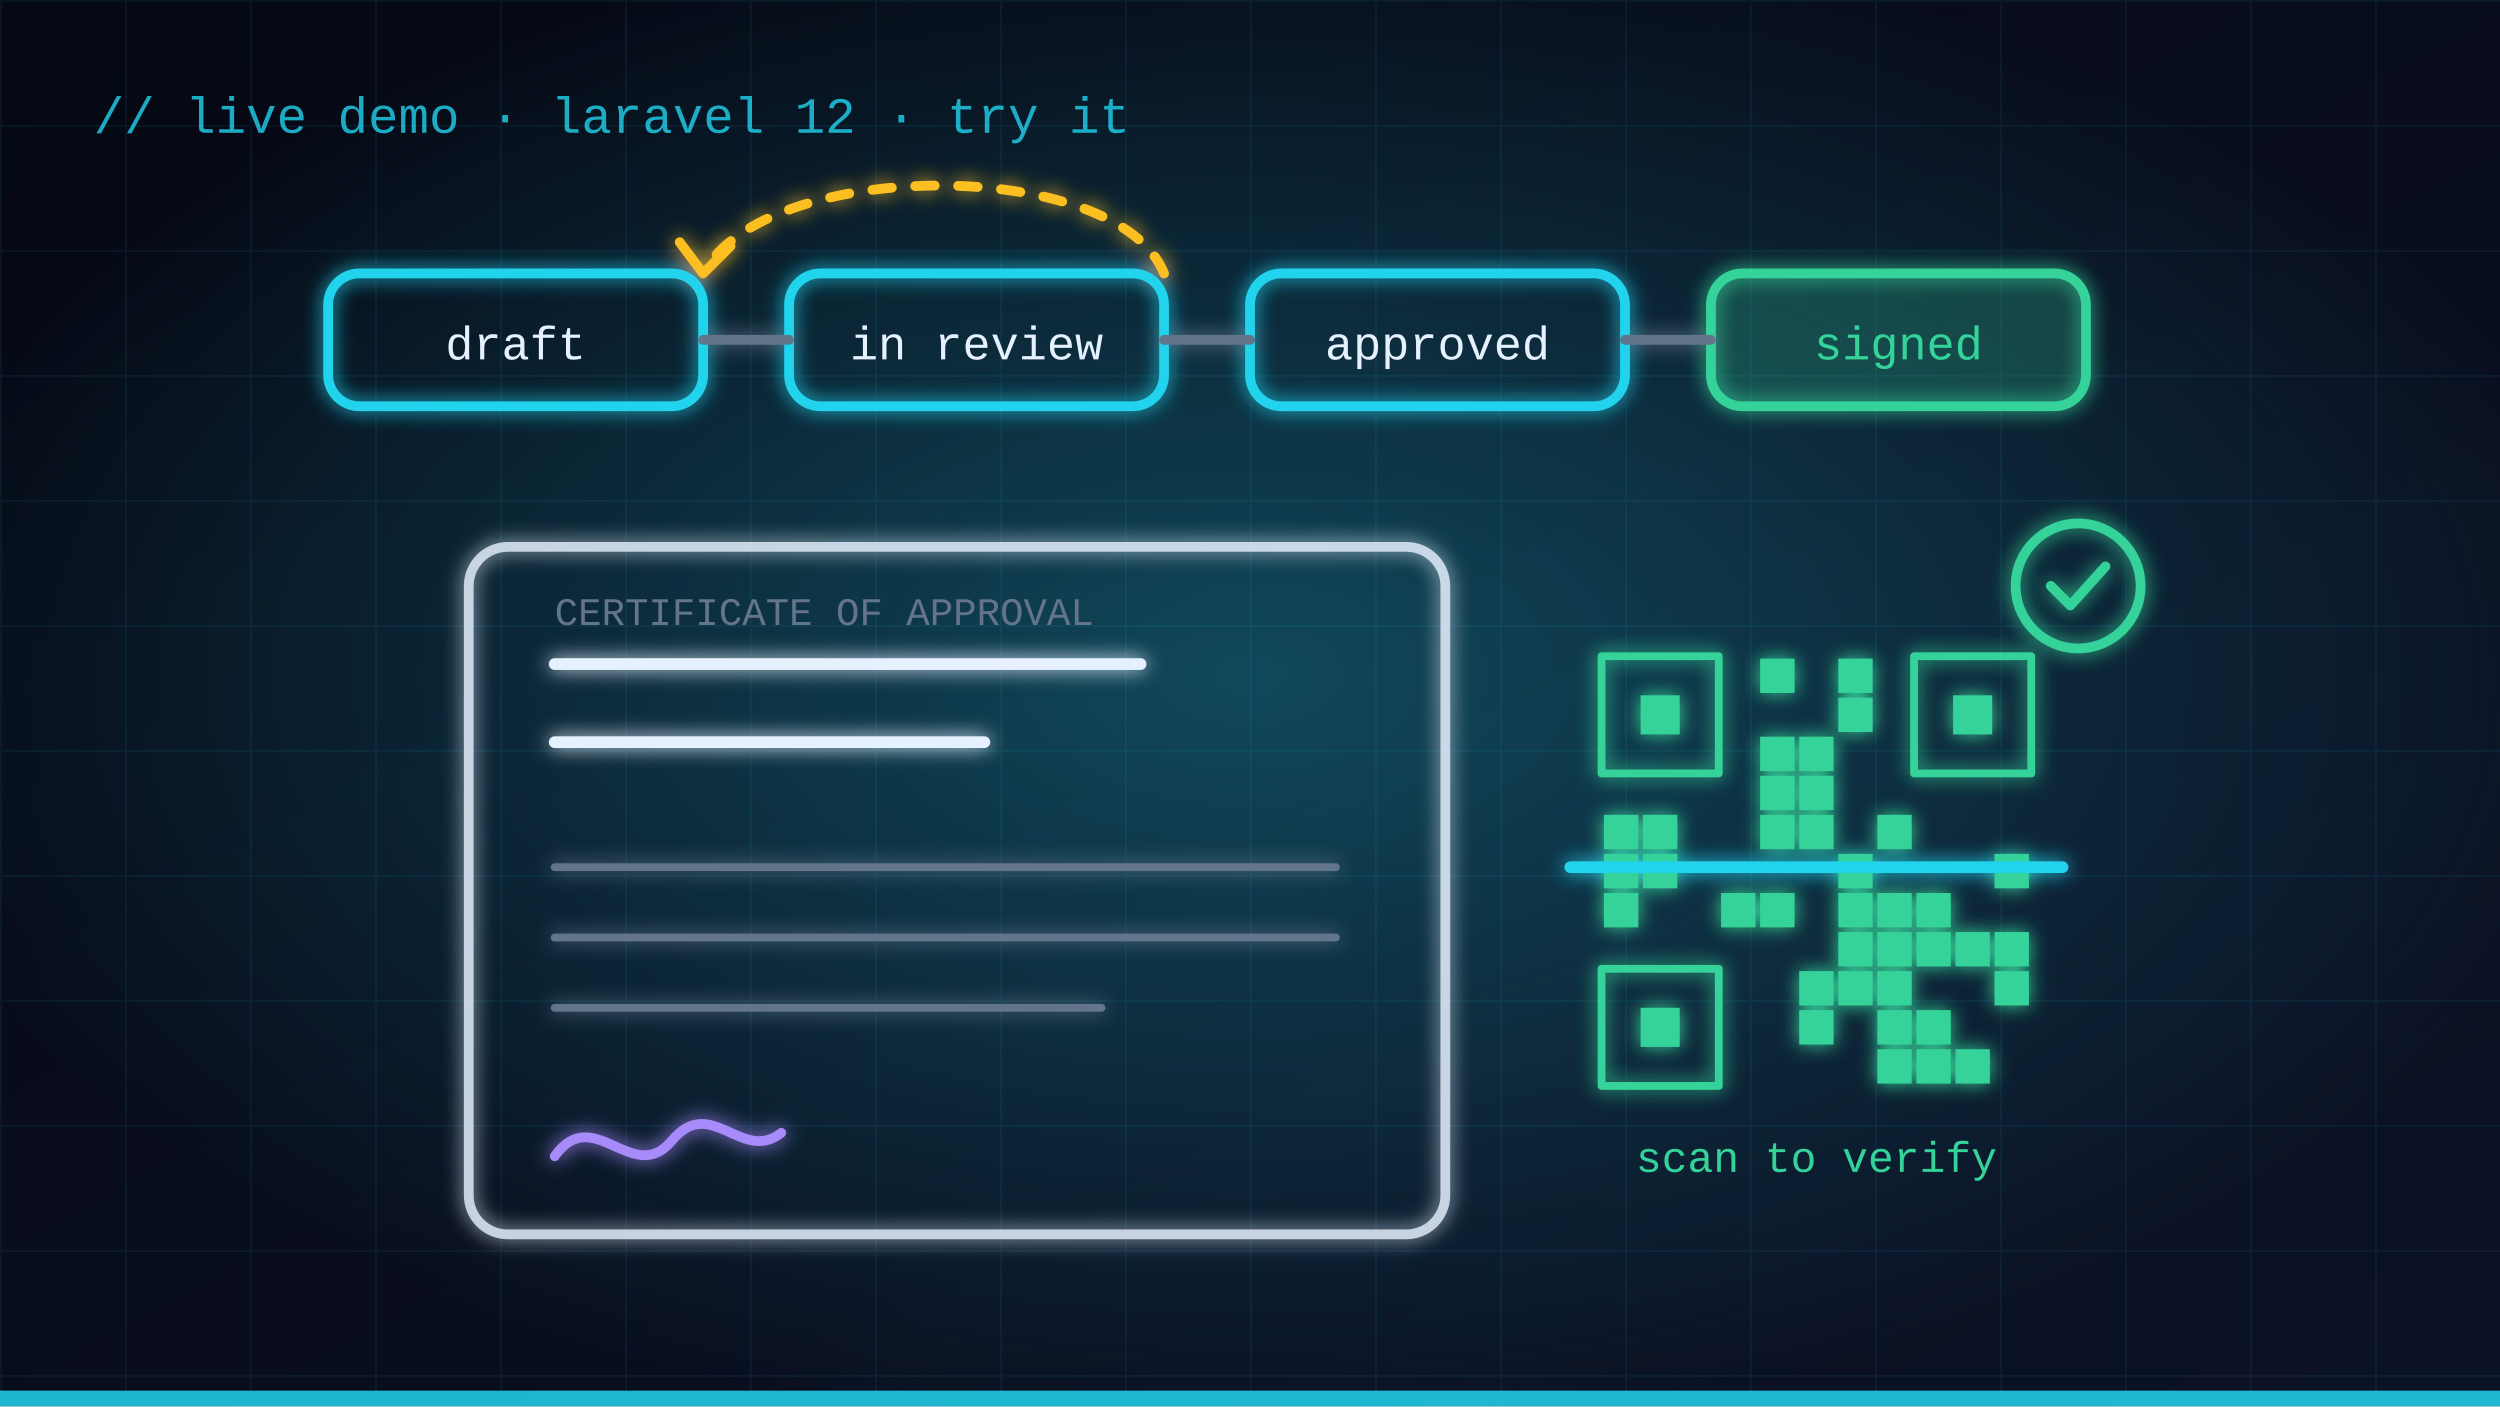
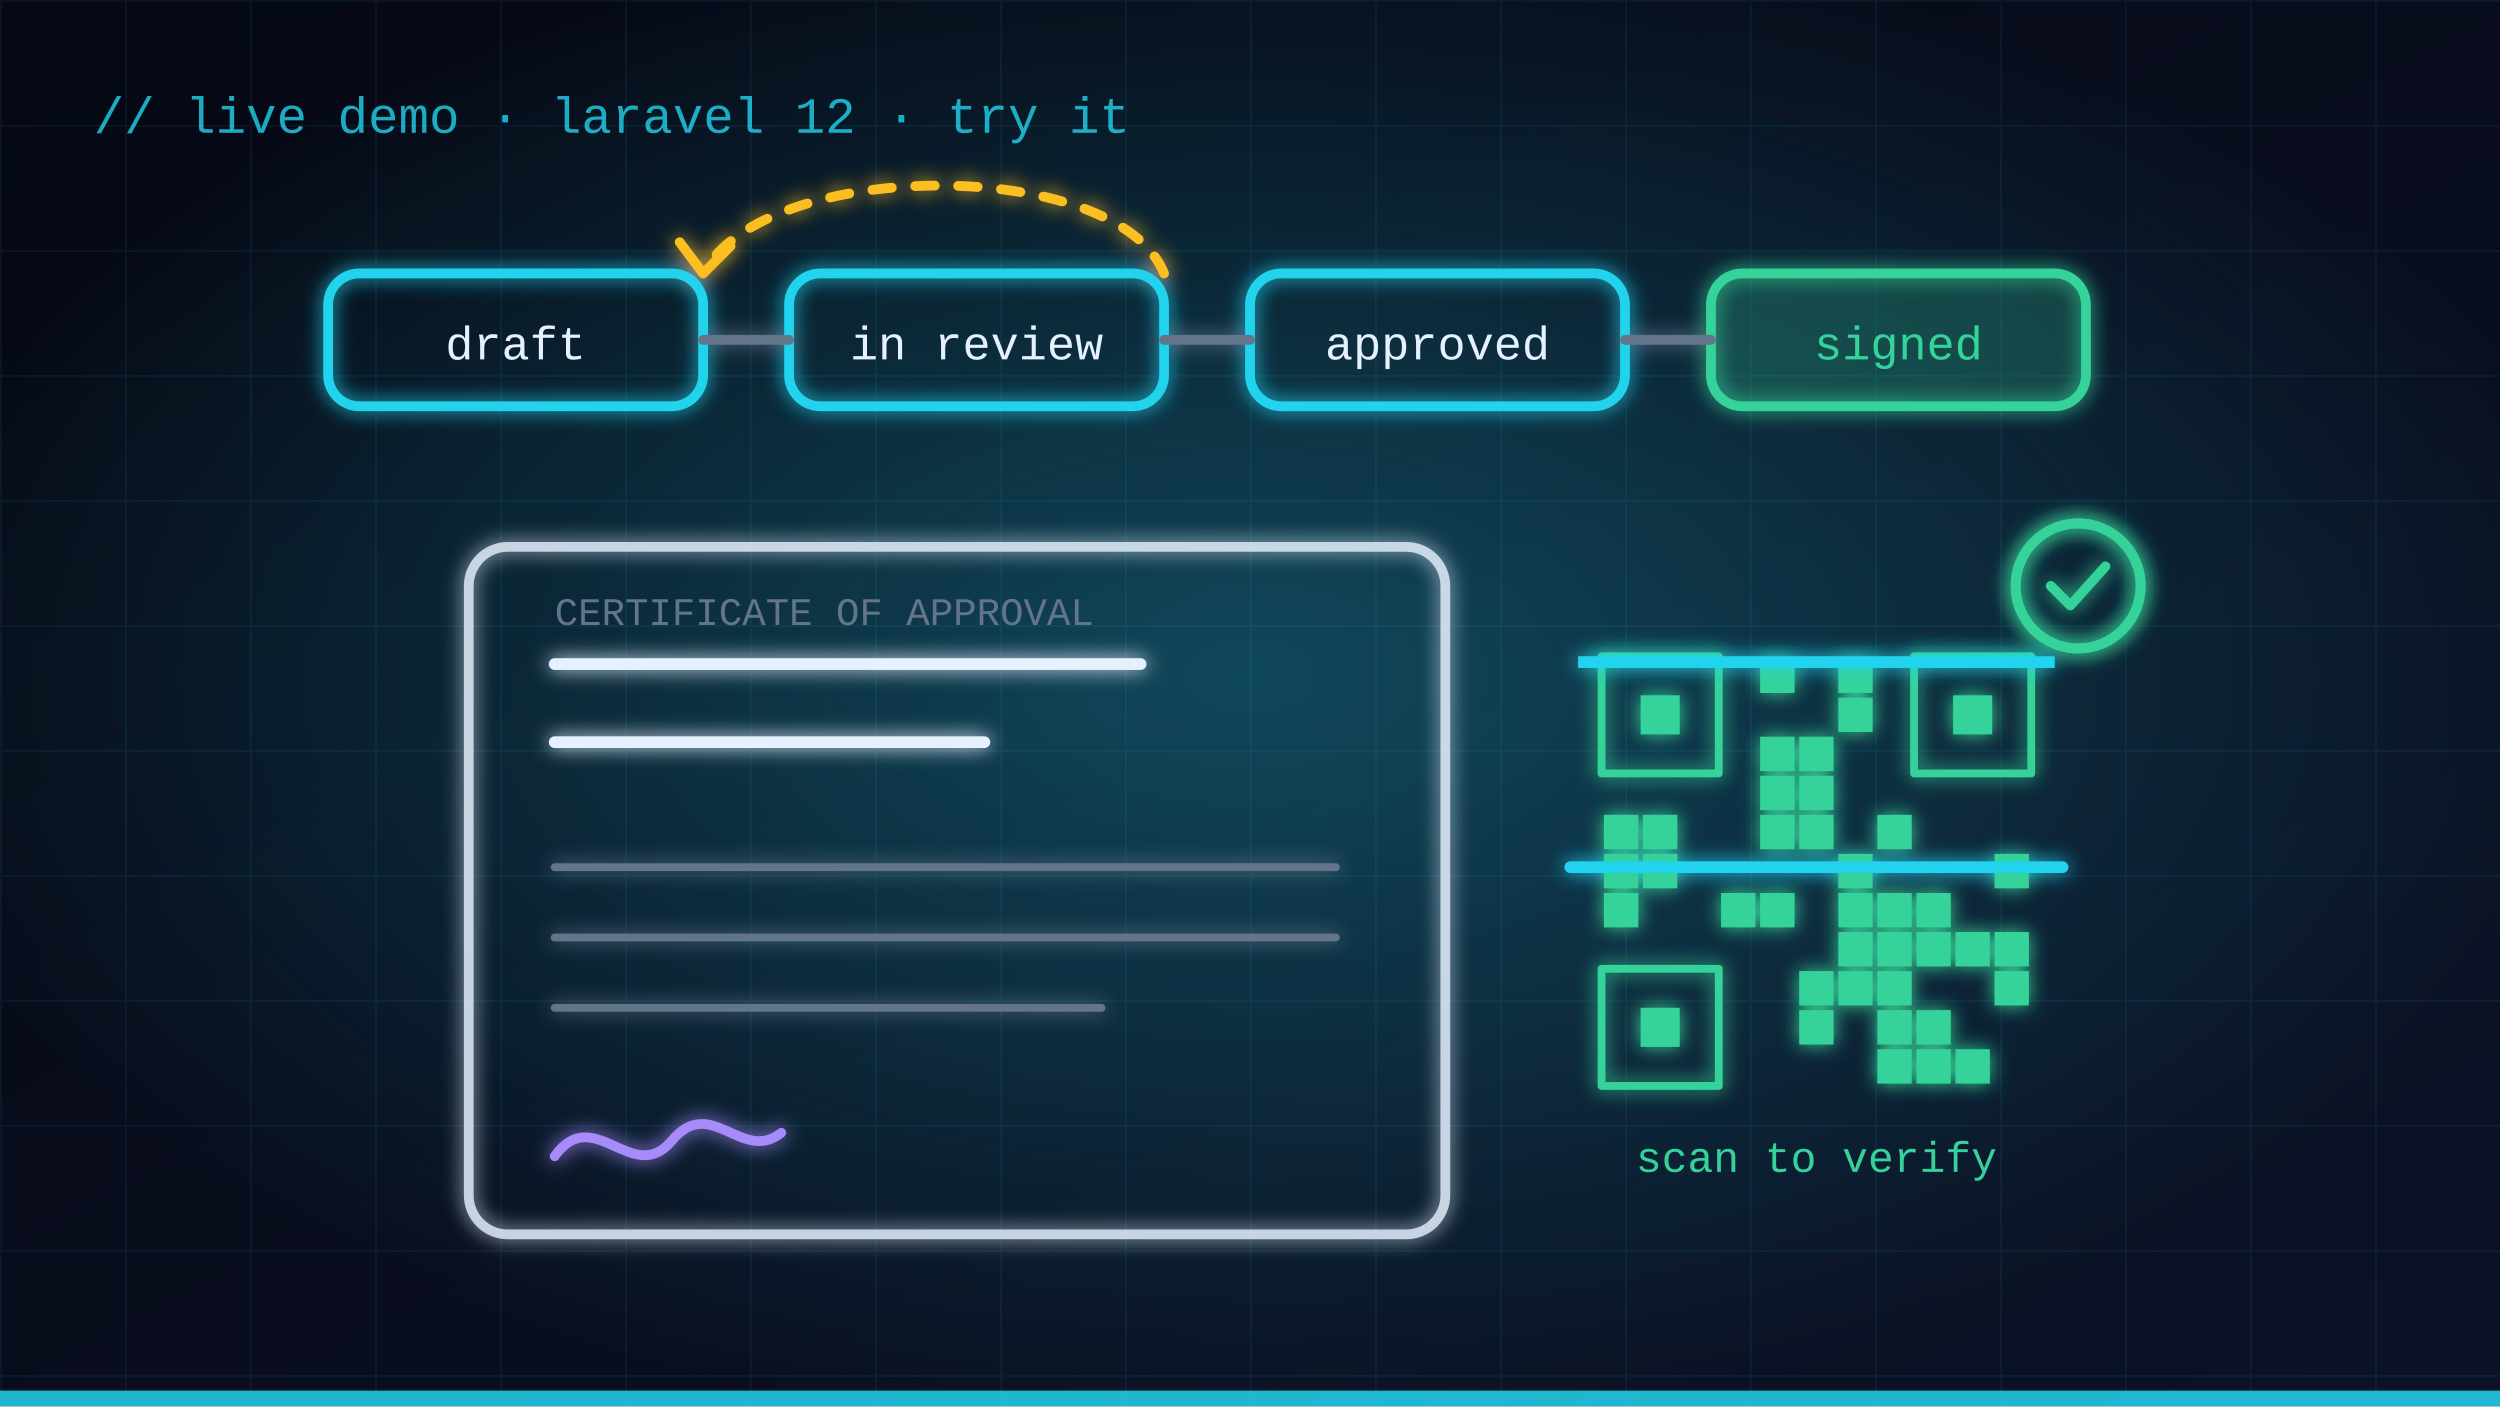
<svg xmlns="http://www.w3.org/2000/svg" viewBox="0 0 640 360" width="640" height="360">
  <defs>
    <linearGradient id="bg" x1="0" y1="0" x2="1" y2="1">
      <stop offset="0" stop-color="#050813" />
      <stop offset="1" stop-color="#0c1226" />
    </linearGradient>
    <radialGradient id="glow" cx="0.5" cy="0.48" r="0.55">
      <stop offset="0" stop-color="#22d3ee" stop-opacity="0.30" />
      <stop offset="1" stop-color="#22d3ee" stop-opacity="0" />
    </radialGradient>
    <pattern id="grid" width="32" height="32" patternUnits="userSpaceOnUse">
      <path d="M32 0H0V32" fill="none" stroke="#22d3ee" stroke-opacity="0.07" />
    </pattern>
    <filter id="neon" x="-30%" y="-30%" width="160%" height="160%">
      <feGaussianBlur stdDeviation="2.4" result="b" />
      <feMerge>
        <feMergeNode in="b" />
        <feMergeNode in="SourceGraphic" />
      </feMerge>
    </filter>
+     <linearGradient id="scanG" x1="0" y1="0" x2="0" y2="1">
+       <stop offset="0" stop-color="#22d3ee" stop-opacity="0" />
+       <stop offset="1" stop-color="#22d3ee" stop-opacity="0.13" />
+     </linearGradient>
  </defs>
  <rect width="640" height="360" fill="url(#bg)" />
  <rect width="640" height="360" fill="url(#grid)" />
  <rect width="640" height="360" fill="url(#glow)" />
  <g filter="url(#neon)" fill="none" stroke-width="2.5" stroke-linecap="round" stroke-linejoin="round">
    <rect x="84" y="70" width="96" height="34" rx="8" stroke="#22d3ee" />
    <rect x="202" y="70" width="96" height="34" rx="8" stroke="#22d3ee" />
    <rect x="320" y="70" width="96" height="34" rx="8" stroke="#22d3ee" />
    <rect x="438" y="70" width="96" height="34" rx="8" stroke="#34d399" fill="#34d399" fill-opacity=".12" />
    <path d="M180 87h22M298 87h22M416 87h22" stroke="#64748b" />
    <path d="M298 70C286 40 196 40 180 70" stroke="#fbbf24" stroke-dasharray="5 6" />
    <path d="M174 62l6 8 7-7" stroke="#fbbf24" />
    <rect x="120" y="140" width="250" height="176" rx="10" stroke="#e6f1ff" stroke-opacity=".8" />
    <path d="M142 170h150M142 190h110" stroke="#e6f1ff" stroke-width="3" />
    <path d="M142 222h200M142 240h200M142 258h140" stroke="#64748b" stroke-width="2" />
    <path d="M142 296c10-14 20 8 30-4s18 6 28-2" stroke="#a78bfa" />
    <rect x="410" y="168" width="30" height="30" stroke="#34d399" stroke-width="2" />
    <rect x="420" y="178" width="10" height="10" fill="#34d399" stroke="none" />
    <rect x="490" y="168" width="30" height="30" stroke="#34d399" stroke-width="2" />
    <rect x="500" y="178" width="10" height="10" fill="#34d399" stroke="none" />
    <rect x="410" y="248" width="30" height="30" stroke="#34d399" stroke-width="2" />
    <rect x="420" y="258" width="10" height="10" fill="#34d399" stroke="none" />
    <rect x="410.6" y="208.6" width="8.8" height="8.8" fill="#34d399" stroke="none" />
    <rect x="410.6" y="218.6" width="8.8" height="8.8" fill="#34d399" stroke="none" />
    <rect x="410.6" y="228.6" width="8.8" height="8.8" fill="#34d399" stroke="none" />
    <rect x="420.6" y="208.6" width="8.8" height="8.8" fill="#34d399" stroke="none" />
    <rect x="420.6" y="218.6" width="8.8" height="8.8" fill="#34d399" stroke="none" />
    <rect x="440.6" y="228.6" width="8.8" height="8.8" fill="#34d399" stroke="none" />
    <rect x="450.6" y="168.6" width="8.8" height="8.8" fill="#34d399" stroke="none" />
    <rect x="450.6" y="188.6" width="8.8" height="8.8" fill="#34d399" stroke="none" />
    <rect x="450.6" y="198.6" width="8.8" height="8.8" fill="#34d399" stroke="none" />
    <rect x="450.6" y="208.6" width="8.8" height="8.8" fill="#34d399" stroke="none" />
    <rect x="450.6" y="228.6" width="8.8" height="8.8" fill="#34d399" stroke="none" />
    <rect x="460.6" y="188.6" width="8.8" height="8.8" fill="#34d399" stroke="none" />
    <rect x="460.6" y="198.6" width="8.8" height="8.8" fill="#34d399" stroke="none" />
    <rect x="460.6" y="208.6" width="8.8" height="8.8" fill="#34d399" stroke="none" />
    <rect x="460.6" y="248.6" width="8.8" height="8.8" fill="#34d399" stroke="none" />
    <rect x="460.6" y="258.6" width="8.8" height="8.8" fill="#34d399" stroke="none" />
    <rect x="470.6" y="168.6" width="8.8" height="8.8" fill="#34d399" stroke="none" />
    <rect x="470.6" y="178.6" width="8.8" height="8.8" fill="#34d399" stroke="none" />
    <rect x="470.6" y="218.6" width="8.8" height="8.8" fill="#34d399" stroke="none" />
    <rect x="470.6" y="228.6" width="8.8" height="8.8" fill="#34d399" stroke="none" />
    <rect x="470.6" y="238.6" width="8.8" height="8.8" fill="#34d399" stroke="none" />
    <rect x="470.6" y="248.6" width="8.8" height="8.8" fill="#34d399" stroke="none" />
    <rect x="480.6" y="208.6" width="8.8" height="8.8" fill="#34d399" stroke="none" />
    <rect x="480.6" y="228.6" width="8.8" height="8.8" fill="#34d399" stroke="none" />
    <rect x="480.6" y="238.6" width="8.8" height="8.8" fill="#34d399" stroke="none" />
    <rect x="480.6" y="248.6" width="8.8" height="8.8" fill="#34d399" stroke="none" />
    <rect x="480.6" y="258.6" width="8.8" height="8.8" fill="#34d399" stroke="none" />
    <rect x="480.6" y="268.6" width="8.8" height="8.8" fill="#34d399" stroke="none" />
    <rect x="490.6" y="228.6" width="8.8" height="8.8" fill="#34d399" stroke="none" />
    <rect x="490.6" y="238.6" width="8.8" height="8.8" fill="#34d399" stroke="none" />
    <rect x="490.6" y="258.6" width="8.8" height="8.8" fill="#34d399" stroke="none" />
    <rect x="490.6" y="268.6" width="8.8" height="8.8" fill="#34d399" stroke="none" />
    <rect x="500.6" y="238.6" width="8.8" height="8.8" fill="#34d399" stroke="none" />
    <rect x="500.6" y="268.6" width="8.8" height="8.8" fill="#34d399" stroke="none" />
    <rect x="510.6" y="218.6" width="8.8" height="8.8" fill="#34d399" stroke="none" />
    <rect x="510.6" y="238.6" width="8.8" height="8.8" fill="#34d399" stroke="none" />
    <rect x="510.6" y="248.6" width="8.8" height="8.8" fill="#34d399" stroke="none" />
    <path d="M402 222h126" stroke="#22d3ee" stroke-width="3" />
    <circle cx="532" cy="150" r="16" stroke="#34d399" />
    <path d="M525 150l5 5 9-10" stroke="#34d399" />
  </g>
  <text x="132" y="92" font-family="Consolas,'Courier New',monospace" font-size="12" font-weight="400" fill="#e6f1ff" fill-opacity="1" text-anchor="middle">draft</text>
  <text x="250" y="92" font-family="Consolas,'Courier New',monospace" font-size="12" font-weight="400" fill="#e6f1ff" fill-opacity="1" text-anchor="middle">in review</text>
  <text x="368" y="92" font-family="Consolas,'Courier New',monospace" font-size="12" font-weight="400" fill="#e6f1ff" fill-opacity="1" text-anchor="middle">approved</text>
  <text x="486" y="92" font-family="Consolas,'Courier New',monospace" font-size="12" font-weight="400" fill="#34d399" fill-opacity="1" text-anchor="middle">signed</text>
  <text x="142" y="160" font-family="Consolas,'Courier New',monospace" font-size="10" font-weight="400" fill="#64748b" fill-opacity="1" text-anchor="start">CERTIFICATE OF APPROVAL</text>
  <text x="465" y="300" font-family="Consolas,'Courier New',monospace" font-size="11" font-weight="400" fill="#34d399" fill-opacity="1" text-anchor="middle">scan to verify</text>
  <text x="24" y="34" font-family="Consolas,'Courier New',monospace" font-size="13" font-weight="400" fill="#22d3ee" fill-opacity="0.8" text-anchor="start">// live demo · laravel 12 · try it</text>
+   <g filter="url(#neon)" fill="none" stroke-width="2.5" stroke-linecap="round">
+     <rect x="404" y="168" width="122" height="3" fill="#22d3ee">
+       <animate attributeName="y" values="168;276;168" dur="2.6s" repeatCount="indefinite" />
+     </rect>
+     <circle cx="532" cy="150" r="16" fill="none" stroke="#34d399">
+       <animate attributeName="r" values="16;40" dur="2.4s" repeatCount="indefinite" />
+       <animate attributeName="opacity" values=".9;0" dur="2.4s" repeatCount="indefinite" />
+     </circle>
+   </g>
+   <rect x="0" y="-80" width="640" height="80" fill="url(#scanG)">
+     <animate attributeName="y" values="-80;360" dur="6s" repeatCount="indefinite" />
+   </rect>
  <rect x="0" y="356" width="640" height="4" fill="#22d3ee" fill-opacity="0.85" />
</svg>
